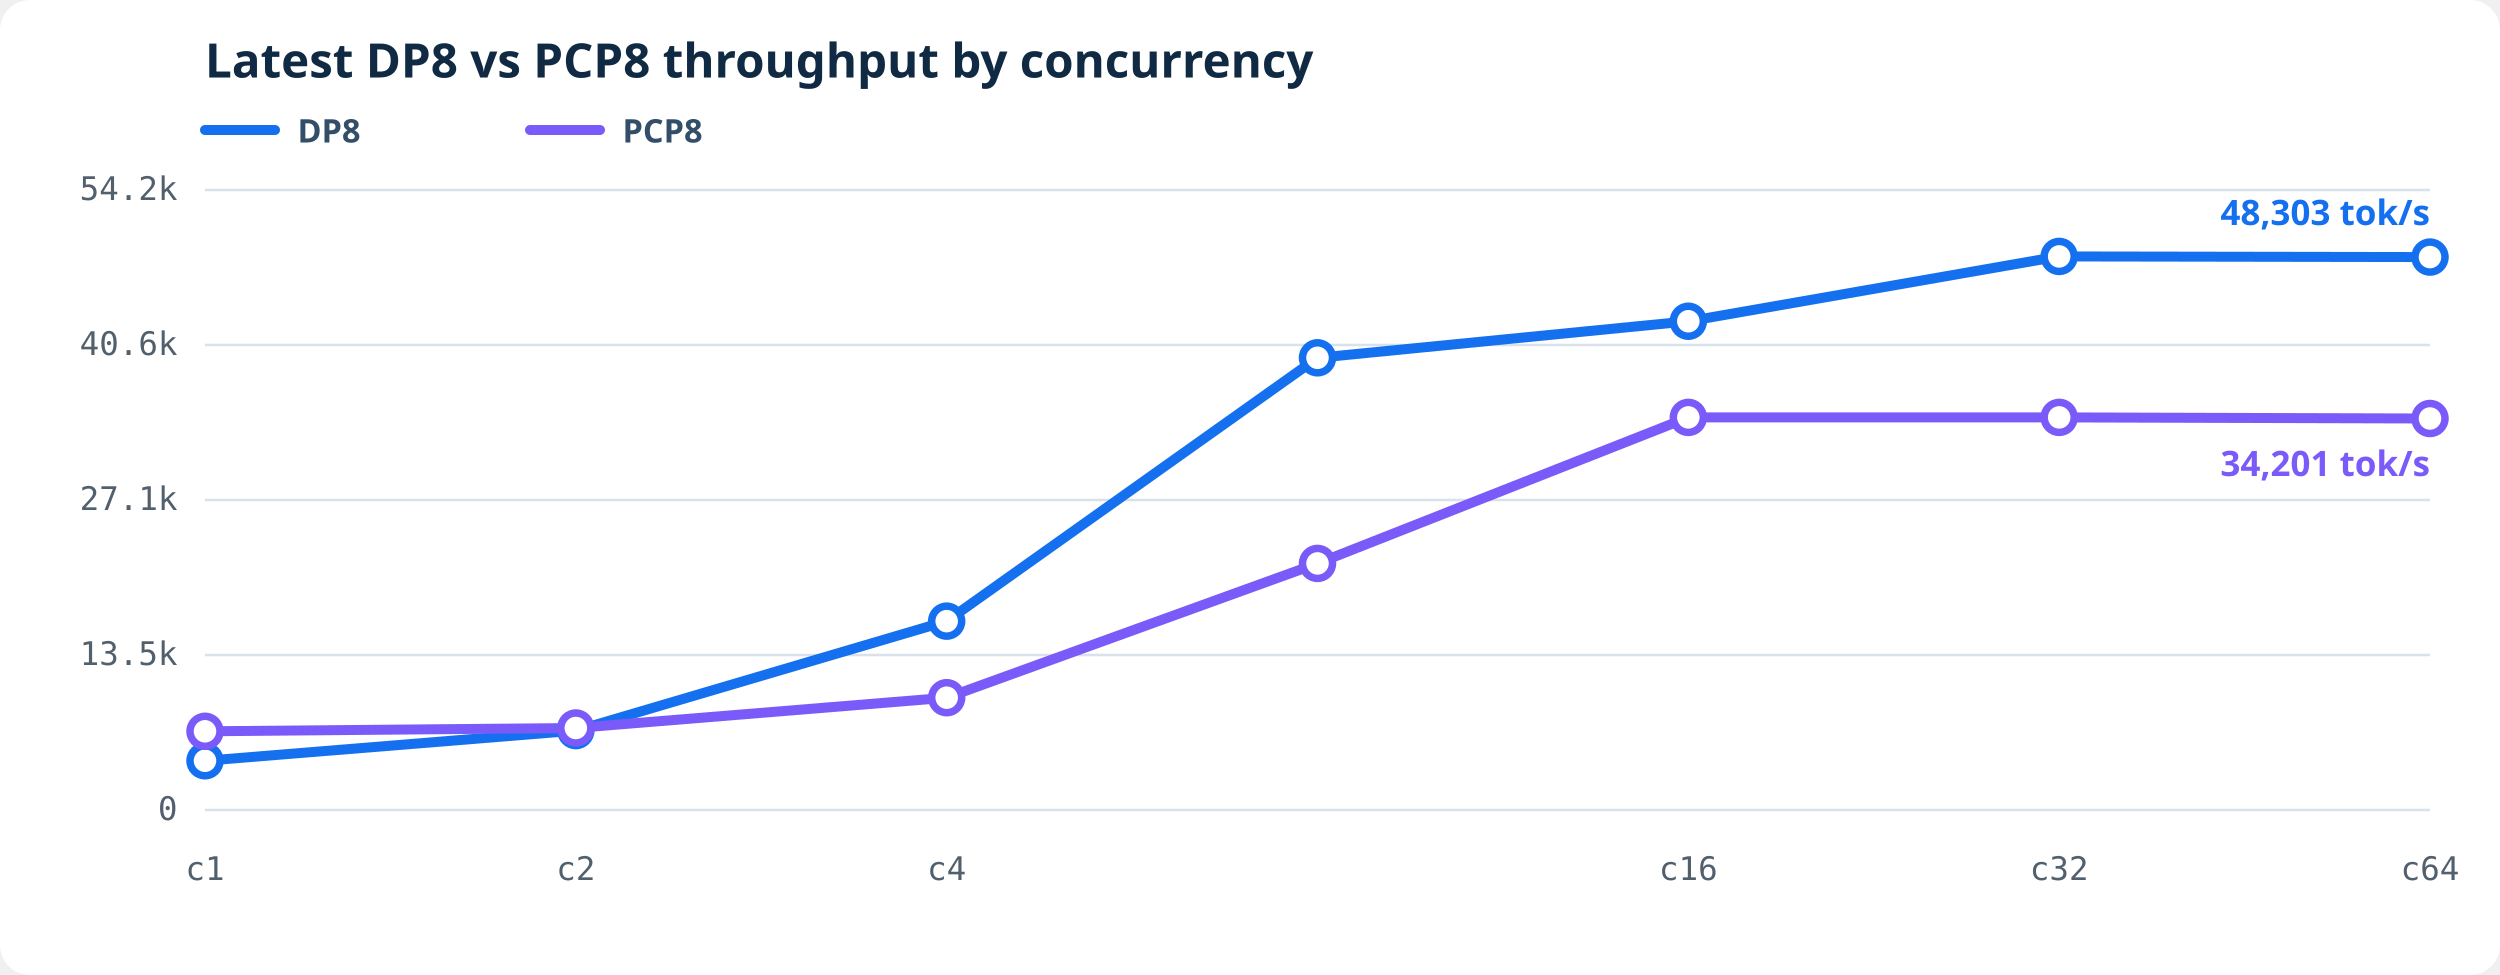
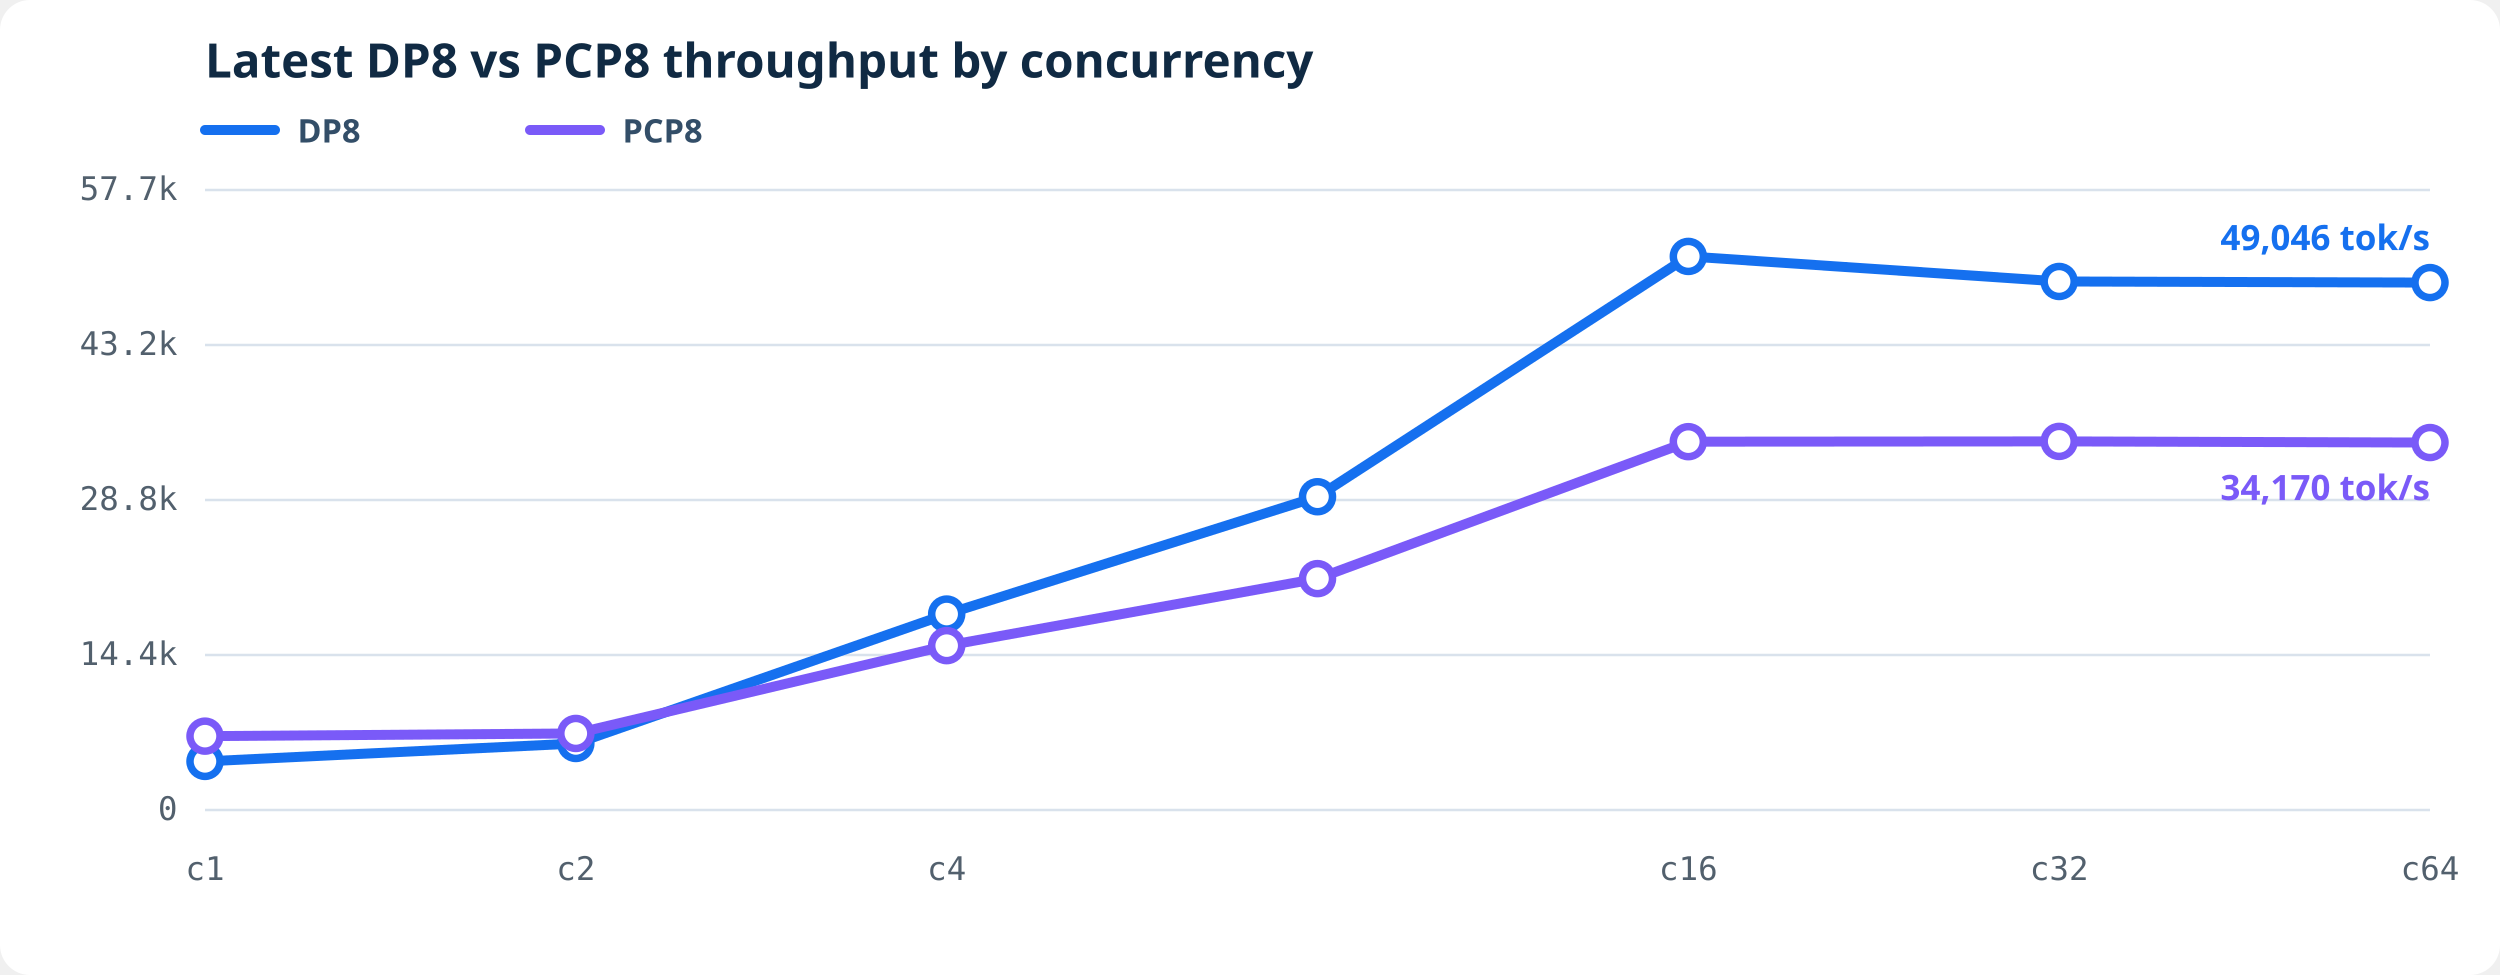
<svg xmlns="http://www.w3.org/2000/svg" viewBox="0 0 1000 390" role="img" aria-labelledby="throughput-title throughput-desc">
  <style>.bg{fill:#fff}.grid{stroke:#d9e2ec;stroke-width:1}.axis{fill:#52606d;font:13px ui-monospace,SFMono-Regular,Consolas,monospace}.heading{fill:#102a43;font:600 19px system-ui,sans-serif}.line{fill:none;stroke-width:4;stroke-linejoin:round;stroke-linecap:round}.dot{fill:#fff;stroke-width:3}.latest{stroke-width:3}.legend{fill:#334e68;font:600 13px system-ui,sans-serif}.value{font:600 14px system-ui,sans-serif}</style>
  <rect class="bg" width="1000" height="390" rx="12" />
  <text class="heading" x="82" y="31">Latest DP8 vs PCP8 throughput by concurrency</text>
  <line x1="82" y1="52" x2="110" y2="52" stroke="#1570ef" stroke-width="4" stroke-linecap="round" />
  <text class="legend" x="119" y="57">DP8</text>
  <line x1="212" y1="52" x2="240" y2="52" stroke="#7a5af8" stroke-width="4" stroke-linecap="round" />
  <text class="legend" x="249" y="57">PCP8</text>
  <line class="grid" x1="82" y1="324.00" x2="972" y2="324.00" />
  <text class="axis" text-anchor="end" x="71" y="328.00">0</text>
  <line class="grid" x1="82" y1="262.00" x2="972" y2="262.00" />
-   <text class="axis" text-anchor="end" x="71" y="266.00">13.5k</text>
+   <text class="axis" text-anchor="end" x="71" y="266.00">14.4k</text>
  <line class="grid" x1="82" y1="200.00" x2="972" y2="200.00" />
-   <text class="axis" text-anchor="end" x="71" y="204.00">27.1k</text>
+   <text class="axis" text-anchor="end" x="71" y="204.00">28.8k</text>
  <line class="grid" x1="82" y1="138.00" x2="972" y2="138.00" />
-   <text class="axis" text-anchor="end" x="71" y="142.00">40.6k</text>
+   <text class="axis" text-anchor="end" x="71" y="142.00">43.2k</text>
  <line class="grid" x1="82" y1="76.00" x2="972" y2="76.00" />
-   <text class="axis" text-anchor="end" x="71" y="80.00">54.2k</text>
+   <text class="axis" text-anchor="end" x="71" y="80.00">57.7k</text>
  <text class="axis" text-anchor="middle" x="82.00" y="352">c1</text>
  <text class="axis" text-anchor="middle" x="230.33" y="352">c2</text>
  <text class="axis" text-anchor="middle" x="378.67" y="352">c4</text>
  <text class="axis" text-anchor="middle" x="675.33" y="352">c16</text>
  <text class="axis" text-anchor="middle" x="823.67" y="352">c32</text>
  <text class="axis" text-anchor="middle" x="972.00" y="352">c64</text>
-   <polyline class="line" stroke="#1570ef" points="82.00,304.31 230.33,292.23 378.67,248.46 527.00,143.12 675.33,128.50 823.67,102.57 972.00,102.83" />
-   <circle class="dot" fill="#fff" stroke="#1570ef" cx="82.00" cy="304.31" r="6" />
-   <circle class="dot" fill="#fff" stroke="#1570ef" cx="230.33" cy="292.23" r="6" />
-   <circle class="dot" fill="#fff" stroke="#1570ef" cx="378.67" cy="248.46" r="6" />
-   <circle class="dot" fill="#fff" stroke="#1570ef" cx="527.00" cy="143.12" r="6" />
-   <circle class="dot" fill="#fff" stroke="#1570ef" cx="675.33" cy="128.50" r="6" />
-   <circle class="dot" fill="#fff" stroke="#1570ef" cx="823.67" cy="102.57" r="6" />
-   <circle class="dot latest" fill="#1570ef" stroke="#1570ef" cx="972.00" cy="102.83" r="6" />
-   <text class="value" fill="#1570ef" text-anchor="end" x="972.00" y="90.00">48,303 tok/s</text>
-   <polyline class="line" stroke="#7a5af8" points="82.00,292.52 230.33,291.20 378.67,279.08 527.00,225.37 675.33,166.96 823.67,166.96 972.00,167.40" />
-   <circle class="dot" fill="#fff" stroke="#7a5af8" cx="82.00" cy="292.52" r="6" />
-   <circle class="dot" fill="#fff" stroke="#7a5af8" cx="230.33" cy="291.20" r="6" />
-   <circle class="dot" fill="#fff" stroke="#7a5af8" cx="378.67" cy="279.08" r="6" />
-   <circle class="dot" fill="#fff" stroke="#7a5af8" cx="527.00" cy="225.37" r="6" />
-   <circle class="dot" fill="#fff" stroke="#7a5af8" cx="675.33" cy="166.96" r="6" />
-   <circle class="dot" fill="#fff" stroke="#7a5af8" cx="823.67" cy="166.96" r="6" />
-   <circle class="dot latest" fill="#7a5af8" stroke="#7a5af8" cx="972.00" cy="167.40" r="6" />
-   <text class="value" fill="#7a5af8" text-anchor="end" x="972.00" y="190.40">34,201 tok/s</text>
+   <polyline class="line" stroke="#1570ef" points="82.00,304.56 230.33,297.39 378.67,245.63 527.00,198.69 675.33,102.57 823.67,112.59 972.00,113.03" />
+   <circle class="dot" fill="#fff" stroke="#1570ef" cx="82.00" cy="304.56" r="6" />
+   <circle class="dot" fill="#fff" stroke="#1570ef" cx="230.33" cy="297.39" r="6" />
+   <circle class="dot" fill="#fff" stroke="#1570ef" cx="378.67" cy="245.63" r="6" />
+   <circle class="dot" fill="#fff" stroke="#1570ef" cx="527.00" cy="198.69" r="6" />
+   <circle class="dot" fill="#fff" stroke="#1570ef" cx="675.33" cy="102.57" r="6" />
+   <circle class="dot" fill="#fff" stroke="#1570ef" cx="823.67" cy="112.59" r="6" />
+   <circle class="dot latest" fill="#1570ef" stroke="#1570ef" cx="972.00" cy="113.03" r="6" />
+   <text class="value" fill="#1570ef" text-anchor="end" x="972.00" y="100.03">49,046 tok/s</text>
+   <polyline class="line" stroke="#7a5af8" points="82.00,294.46 230.33,293.38 378.67,258.26 527.00,231.45 675.33,176.67 823.67,176.56 972.00,177.02" />
+   <circle class="dot" fill="#fff" stroke="#7a5af8" cx="82.00" cy="294.46" r="6" />
+   <circle class="dot" fill="#fff" stroke="#7a5af8" cx="230.33" cy="293.38" r="6" />
+   <circle class="dot" fill="#fff" stroke="#7a5af8" cx="378.67" cy="258.26" r="6" />
+   <circle class="dot" fill="#fff" stroke="#7a5af8" cx="527.00" cy="231.45" r="6" />
+   <circle class="dot" fill="#fff" stroke="#7a5af8" cx="675.33" cy="176.67" r="6" />
+   <circle class="dot" fill="#fff" stroke="#7a5af8" cx="823.67" cy="176.56" r="6" />
+   <circle class="dot latest" fill="#7a5af8" stroke="#7a5af8" cx="972.00" cy="177.02" r="6" />
+   <text class="value" fill="#7a5af8" text-anchor="end" x="972.00" y="200.02">34,170 tok/s</text>
</svg>
